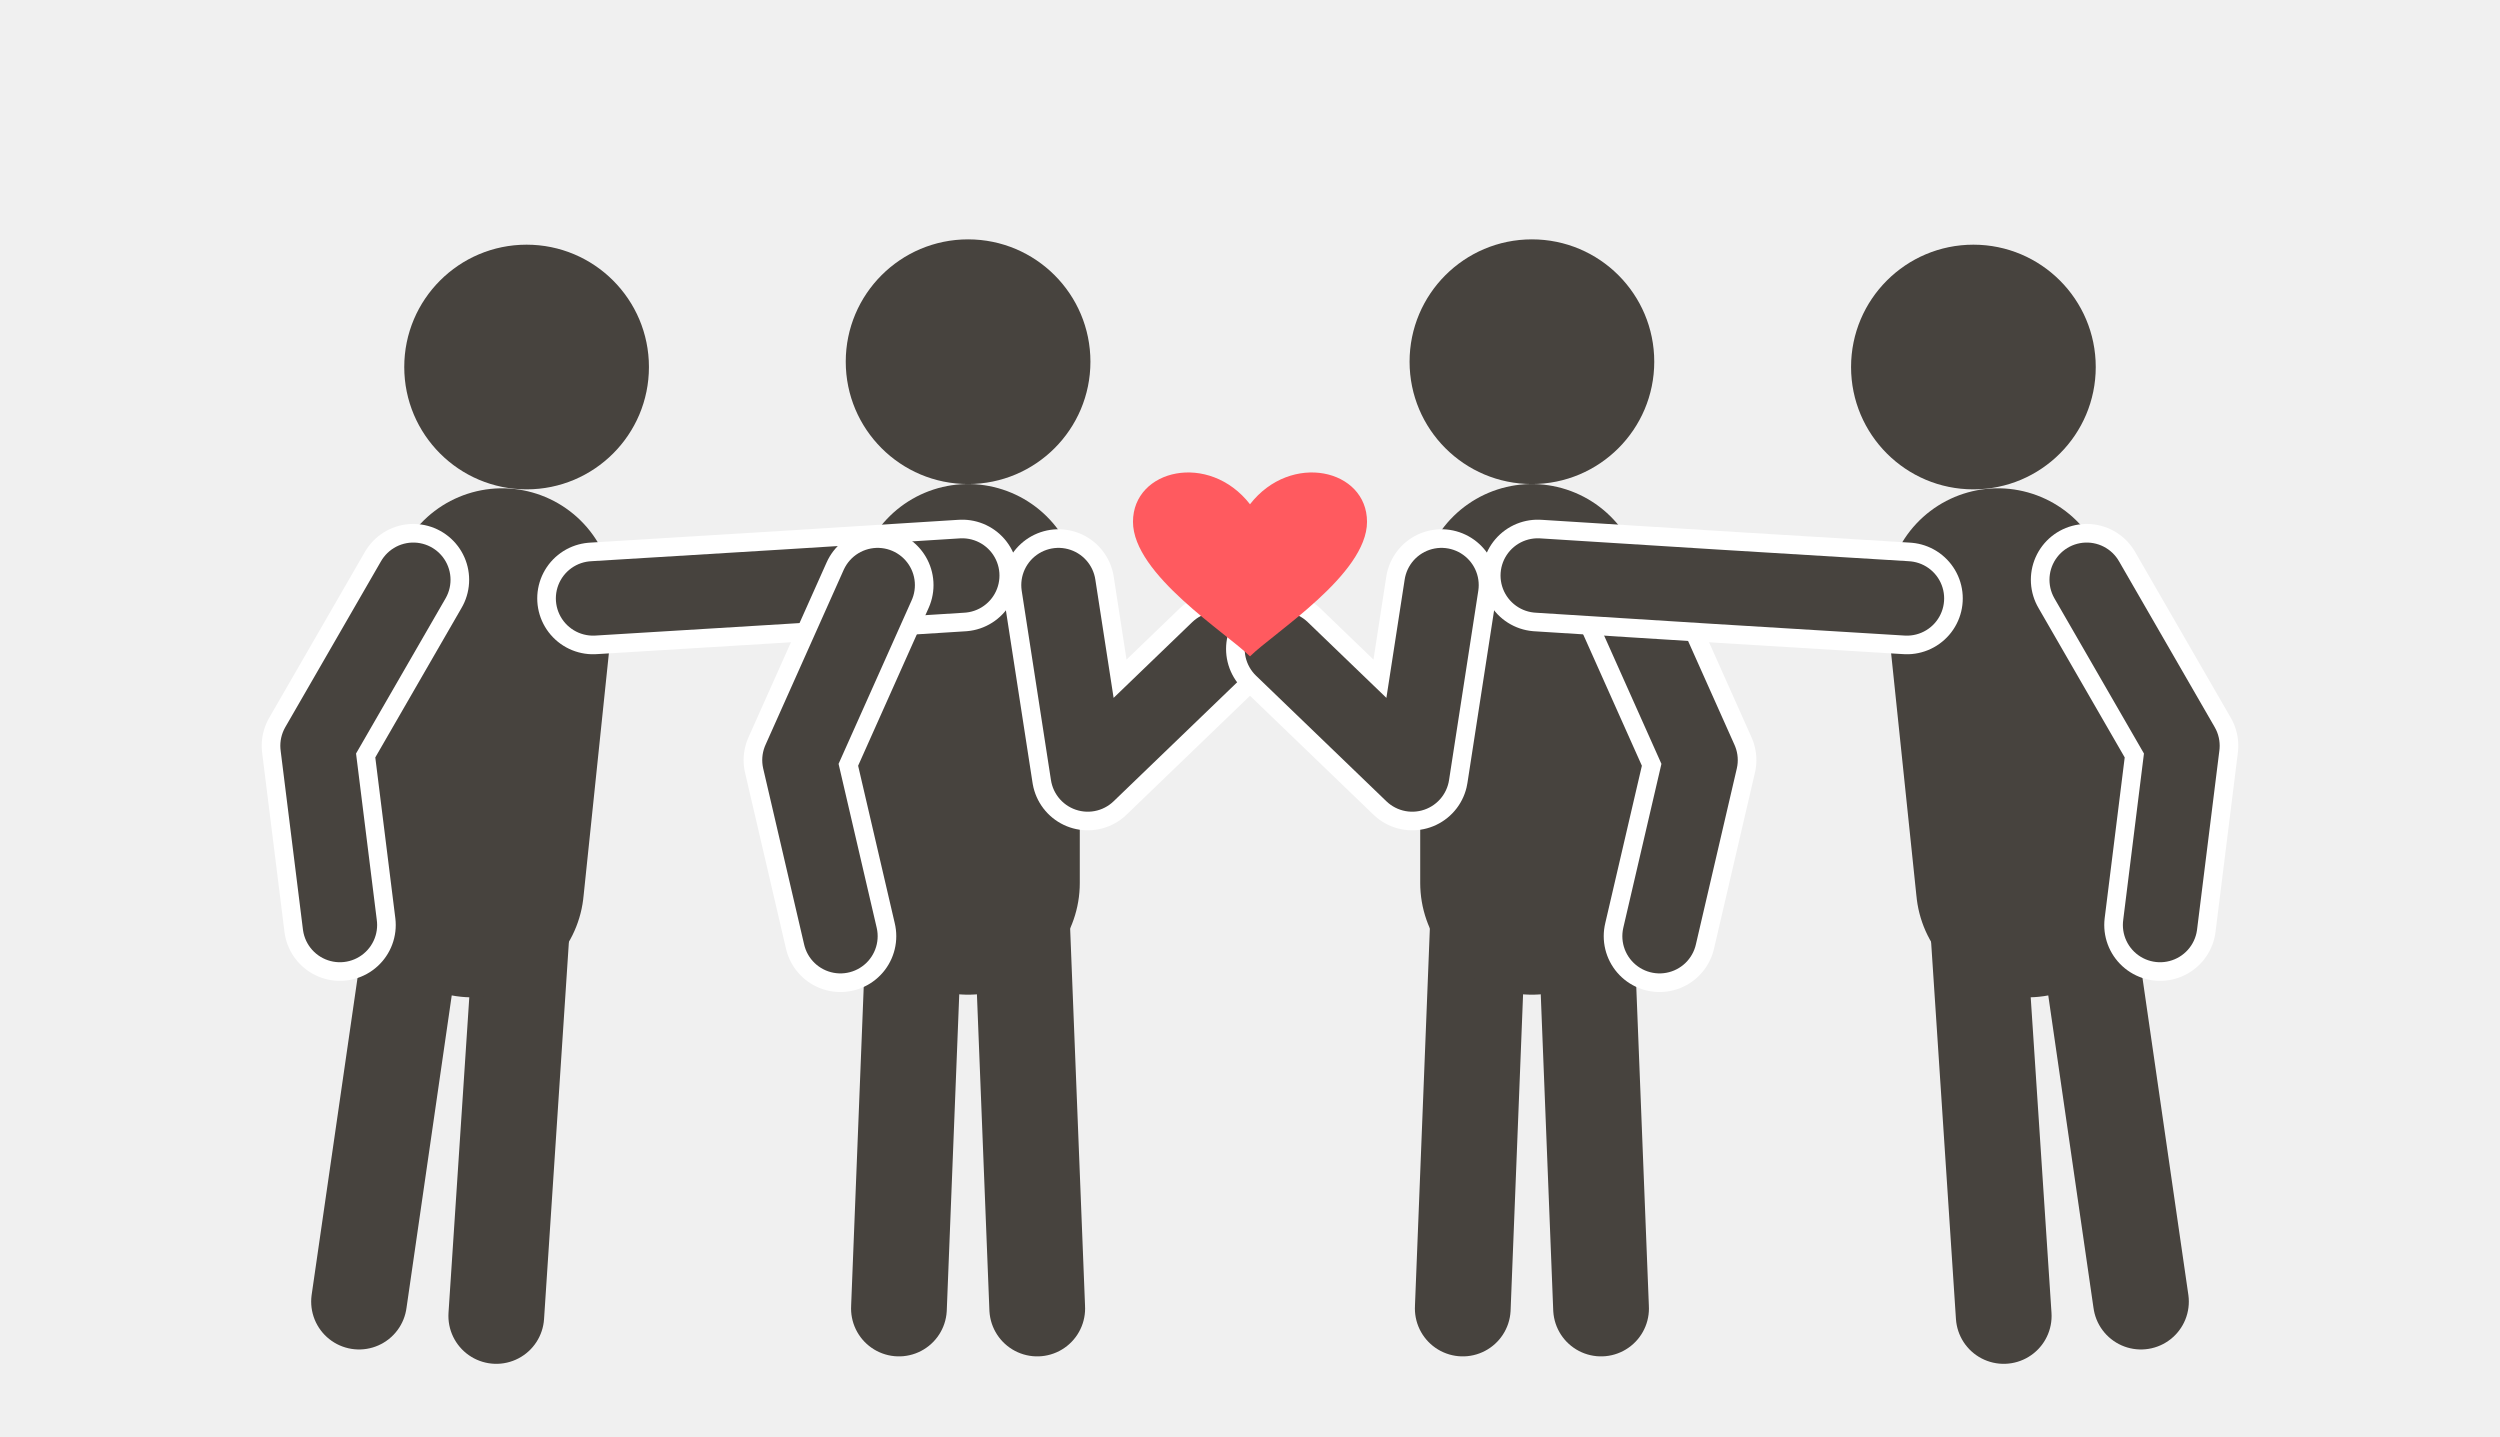
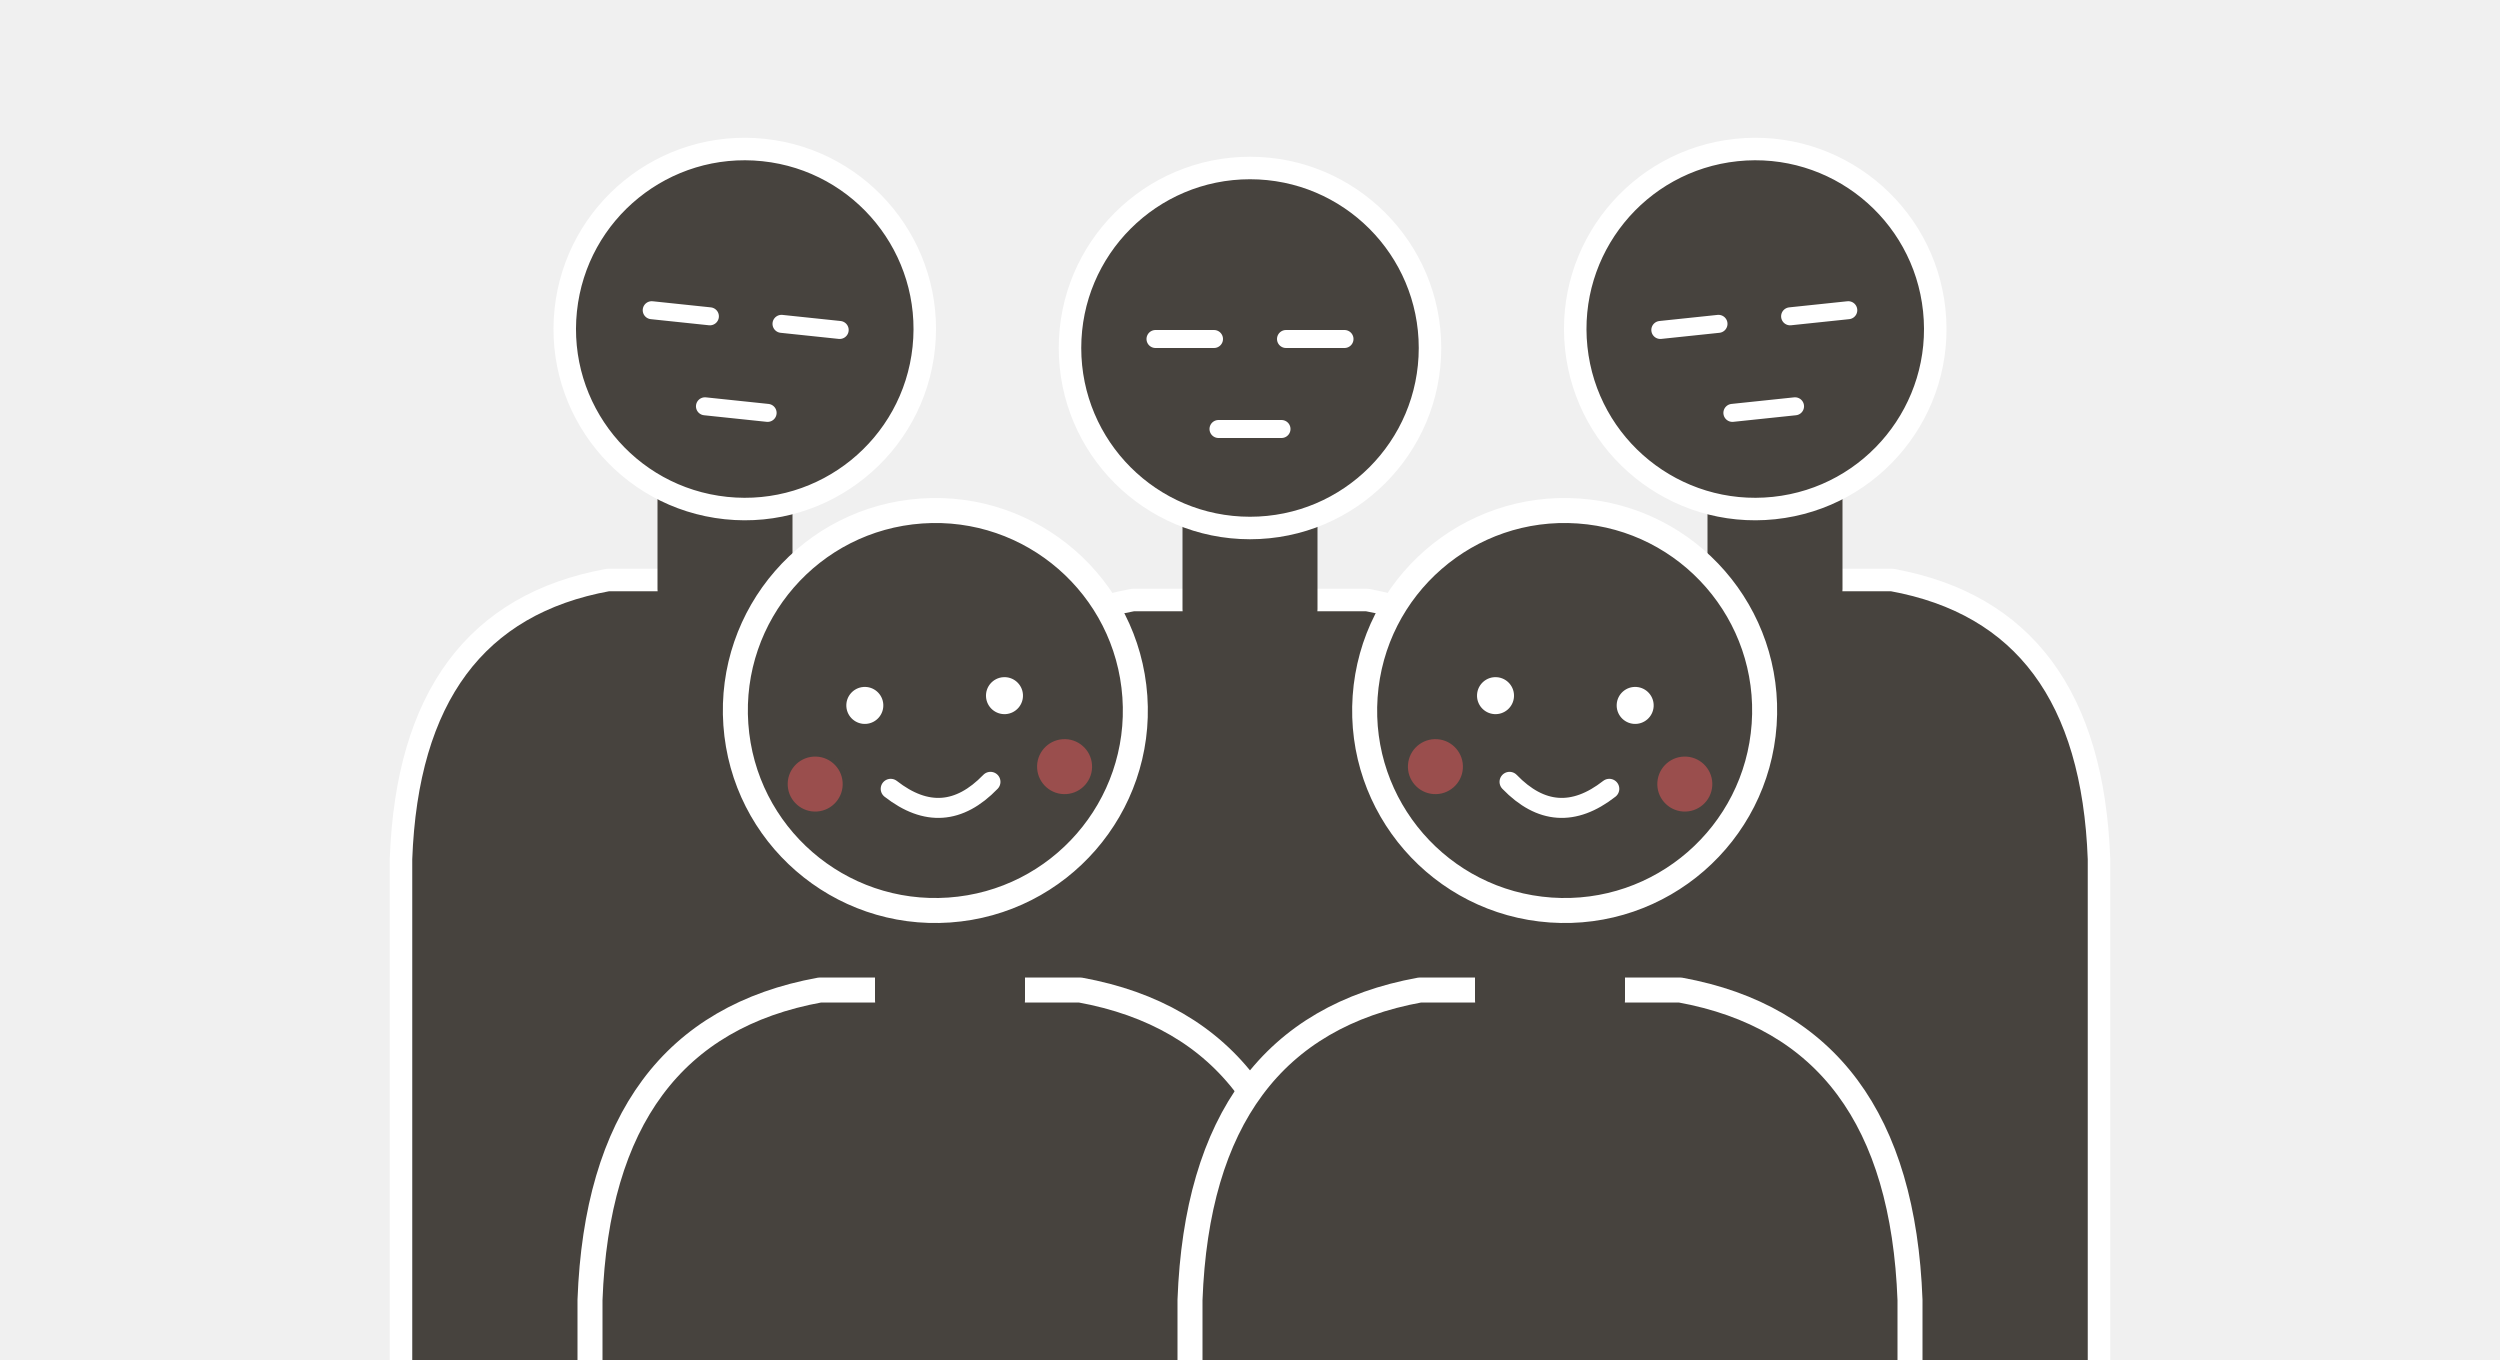
- <svg xmlns="http://www.w3.org/2000/svg" viewBox="0 0 470 270" role="img" aria-label="가운데 하트 주목">
+ <svg xmlns="http://www.w3.org/2000/svg" viewBox="0 0 500 272" role="img" aria-label="앞뒤 두 줄">
  <g fill="none" stroke="#47433e" stroke-linecap="round" stroke-linejoin="round">
-     <path d="M78.4 169.4 L67.5 244.7" stroke-width="18" />
-     <path d="M98.3 171.5 L93.3 247.4" stroke-width="18" />
-     <path d="M94.4 112.8 L88.8 166.5" stroke-width="42" />
-     <circle cx="99" cy="69" r="23" fill="#47433e" stroke="none" />
-     <path d="M172 170 L169 246" stroke-width="18" />
-     <path d="M192 170 L195 246" stroke-width="18" />
-     <path d="M182 112 L182 166" stroke-width="42" />
-     <circle cx="182" cy="68" r="23" fill="#47433e" stroke="none" />
-     <path d="M278 170 L275 246" stroke-width="18" />
-     <path d="M298 170 L301 246" stroke-width="18" />
-     <path d="M288 112 L288 166" stroke-width="42" />
-     <circle cx="288" cy="68" r="23" fill="#47433e" stroke="none" />
-     <path d="M371.7 171.5 L376.7 247.4" stroke-width="18" />
-     <path d="M391.6 169.4 L402.5 244.7" stroke-width="18" />
-     <path d="M375.6 112.8 L381.2 166.5" stroke-width="42" />
-     <circle cx="371" cy="69" r="23" fill="#47433e" stroke="none" />
-     <path d="M77.7 109 L59.7 140.2 L63.9 173.9" stroke="#ffffff" stroke-width="21" />
-     <path d="M77.7 109 L59.7 140.2 L63.9 173.9" stroke-width="14" />
-     <path d="M111.5 112.5 L147.5 110.3 L180.9 108.2" stroke="#ffffff" stroke-width="21" />
-     <path d="M111.5 112.5 L147.5 110.3 L180.9 108.2" stroke-width="14" />
-     <path d="M165 110 L150.3 142.9 L158 176" stroke="#ffffff" stroke-width="21" />
-     <path d="M165 110 L150.3 142.9 L158 176" stroke-width="14" />
-     <path d="M199 110 L204.5 145.6 L229 122" stroke="#ffffff" stroke-width="21" />
-     <path d="M199 110 L204.5 145.6 L229 122" stroke-width="14" />
-     <path d="M271 110 L265.5 145.6 L241 122" stroke="#ffffff" stroke-width="21" />
-     <path d="M271 110 L265.5 145.6 L241 122" stroke-width="14" />
-     <path d="M305 110 L319.7 142.9 L312 176" stroke="#ffffff" stroke-width="21" />
-     <path d="M305 110 L319.7 142.9 L312 176" stroke-width="14" />
-     <path d="M358.5 112.5 L322.5 110.3 L289.1 108.2" stroke="#ffffff" stroke-width="21" />
-     <path d="M358.5 112.5 L322.5 110.3 L289.1 108.2" stroke-width="14" />
-     <path d="M392.3 109 L410.3 140.2 L406.1 173.9" stroke="#ffffff" stroke-width="21" />
-     <path d="M392.3 109 L410.3 140.2 L406.1 173.9" stroke-width="14" />
-     <path transform="translate(235 108) scale(1.1)" fill="#ff5a5f" stroke="none" d="M0 14 C-4 10 -20 0 -20 -9 C-20 -18 -7 -21 0 -12 C7 -21 20 -18 20 -9 C20 0 4 10 0 14Z" />
+     <path transform="translate(145 -48) rotate(0 0 272) translate(0 272) scale(0.9) translate(0 -272)" d="M-72 420 L-72 214 Q-70 160 -26 152 L26 152 Q70 160 72 214 L72 420 Z" fill="#47433e" stroke="#ffffff" stroke-width="5" />
+     <rect transform="translate(145 -48) rotate(0 0 272) translate(0 272) scale(0.9) translate(0 -272)" x="-15" y="118" width="30" height="44" rx="8" fill="#47433e" stroke="none" />
+     <g transform="translate(145 -48) rotate(0 0 272) translate(0 272) scale(0.9) translate(0 -272) rotate(6 0 138) translate(0 96)">
+       <circle r="40" fill="#47433e" stroke="#ffffff" stroke-width="5" />
+       <path d="M-21 -2 L-8 -2 M8 -2 L21 -2" stroke="#ffffff" stroke-width="4" fill="none" />
+       <path d="M-7 18 L7 18" stroke="#ffffff" stroke-width="4" fill="none" />
+     </g>
+     <path transform="translate(355 -48) rotate(0 0 272) translate(0 272) scale(0.9) translate(0 -272)" d="M-72 420 L-72 214 Q-70 160 -26 152 L26 152 Q70 160 72 214 L72 420 Z" fill="#47433e" stroke="#ffffff" stroke-width="5" />
+     <rect transform="translate(355 -48) rotate(0 0 272) translate(0 272) scale(0.9) translate(0 -272)" x="-15" y="118" width="30" height="44" rx="8" fill="#47433e" stroke="none" />
+     <g transform="translate(355 -48) rotate(0 0 272) translate(0 272) scale(0.9) translate(0 -272) rotate(-6 0 138) translate(0 96)">
+       <circle r="40" fill="#47433e" stroke="#ffffff" stroke-width="5" />
+       <path d="M-21 -2 L-8 -2 M8 -2 L21 -2" stroke="#ffffff" stroke-width="4" fill="none" />
+       <path d="M-7 18 L7 18" stroke="#ffffff" stroke-width="4" fill="none" />
+     </g>
+     <path transform="translate(250 -44) rotate(0 0 272) translate(0 272) scale(0.9) translate(0 -272)" d="M-72 420 L-72 214 Q-70 160 -26 152 L26 152 Q70 160 72 214 L72 420 Z" fill="#47433e" stroke="#ffffff" stroke-width="5" />
+     <rect transform="translate(250 -44) rotate(0 0 272) translate(0 272) scale(0.9) translate(0 -272)" x="-15" y="118" width="30" height="44" rx="8" fill="#47433e" stroke="none" />
+     <g transform="translate(250 -44) rotate(0 0 272) translate(0 272) scale(0.9) translate(0 -272) rotate(0 0 138) translate(0 96)">
+       <circle r="40" fill="#47433e" stroke="#ffffff" stroke-width="5" />
+       <path d="M-21 -2 L-8 -2 M8 -2 L21 -2" stroke="#ffffff" stroke-width="4" fill="none" />
+       <path d="M-7 18 L7 18" stroke="#ffffff" stroke-width="4" fill="none" />
+     </g>
+     <path transform="translate(190 46) rotate(0 0 272) translate(0 272) scale(1) translate(0 -272)" d="M-72 420 L-72 214 Q-70 160 -26 152 L26 152 Q70 160 72 214 L72 420 Z" fill="#47433e" stroke="#ffffff" stroke-width="5" />
+     <rect transform="translate(190 46) rotate(0 0 272) translate(0 272) scale(1) translate(0 -272)" x="-15" y="118" width="30" height="44" rx="8" fill="#47433e" stroke="none" />
+     <g transform="translate(190 46) rotate(0 0 272) translate(0 272) scale(1) translate(0 -272) rotate(-4 0 138) translate(0 96)">
+       <circle r="40" fill="#47433e" stroke="#ffffff" stroke-width="5" />
+       <circle cx="-14" cy="-2" r="4.2" fill="#ffffff" />
+       <circle cx="14" cy="-2" r="4.2" fill="#ffffff" />
+       <path d="M-10 15 Q0 24 10 15" stroke="#ffffff" stroke-width="4" fill="none" />
+       <circle cx="-25" cy="13" r="6" fill="#ff5a5f" opacity=".45" />
+       <circle cx="25" cy="13" r="6" fill="#ff5a5f" opacity=".45" />
+     </g>
+     <path transform="translate(310 46) rotate(0 0 272) translate(0 272) scale(1) translate(0 -272)" d="M-72 420 L-72 214 Q-70 160 -26 152 L26 152 Q70 160 72 214 L72 420 Z" fill="#47433e" stroke="#ffffff" stroke-width="5" />
+     <rect transform="translate(310 46) rotate(0 0 272) translate(0 272) scale(1) translate(0 -272)" x="-15" y="118" width="30" height="44" rx="8" fill="#47433e" stroke="none" />
+     <g transform="translate(310 46) rotate(0 0 272) translate(0 272) scale(1) translate(0 -272) rotate(4 0 138) translate(0 96)">
+       <circle r="40" fill="#47433e" stroke="#ffffff" stroke-width="5" />
+       <circle cx="-14" cy="-2" r="4.2" fill="#ffffff" />
+       <circle cx="14" cy="-2" r="4.2" fill="#ffffff" />
+       <path d="M-10 15 Q0 24 10 15" stroke="#ffffff" stroke-width="4" fill="none" />
+       <circle cx="-25" cy="13" r="6" fill="#ff5a5f" opacity=".45" />
+       <circle cx="25" cy="13" r="6" fill="#ff5a5f" opacity=".45" />
+     </g>
  </g>
</svg>
